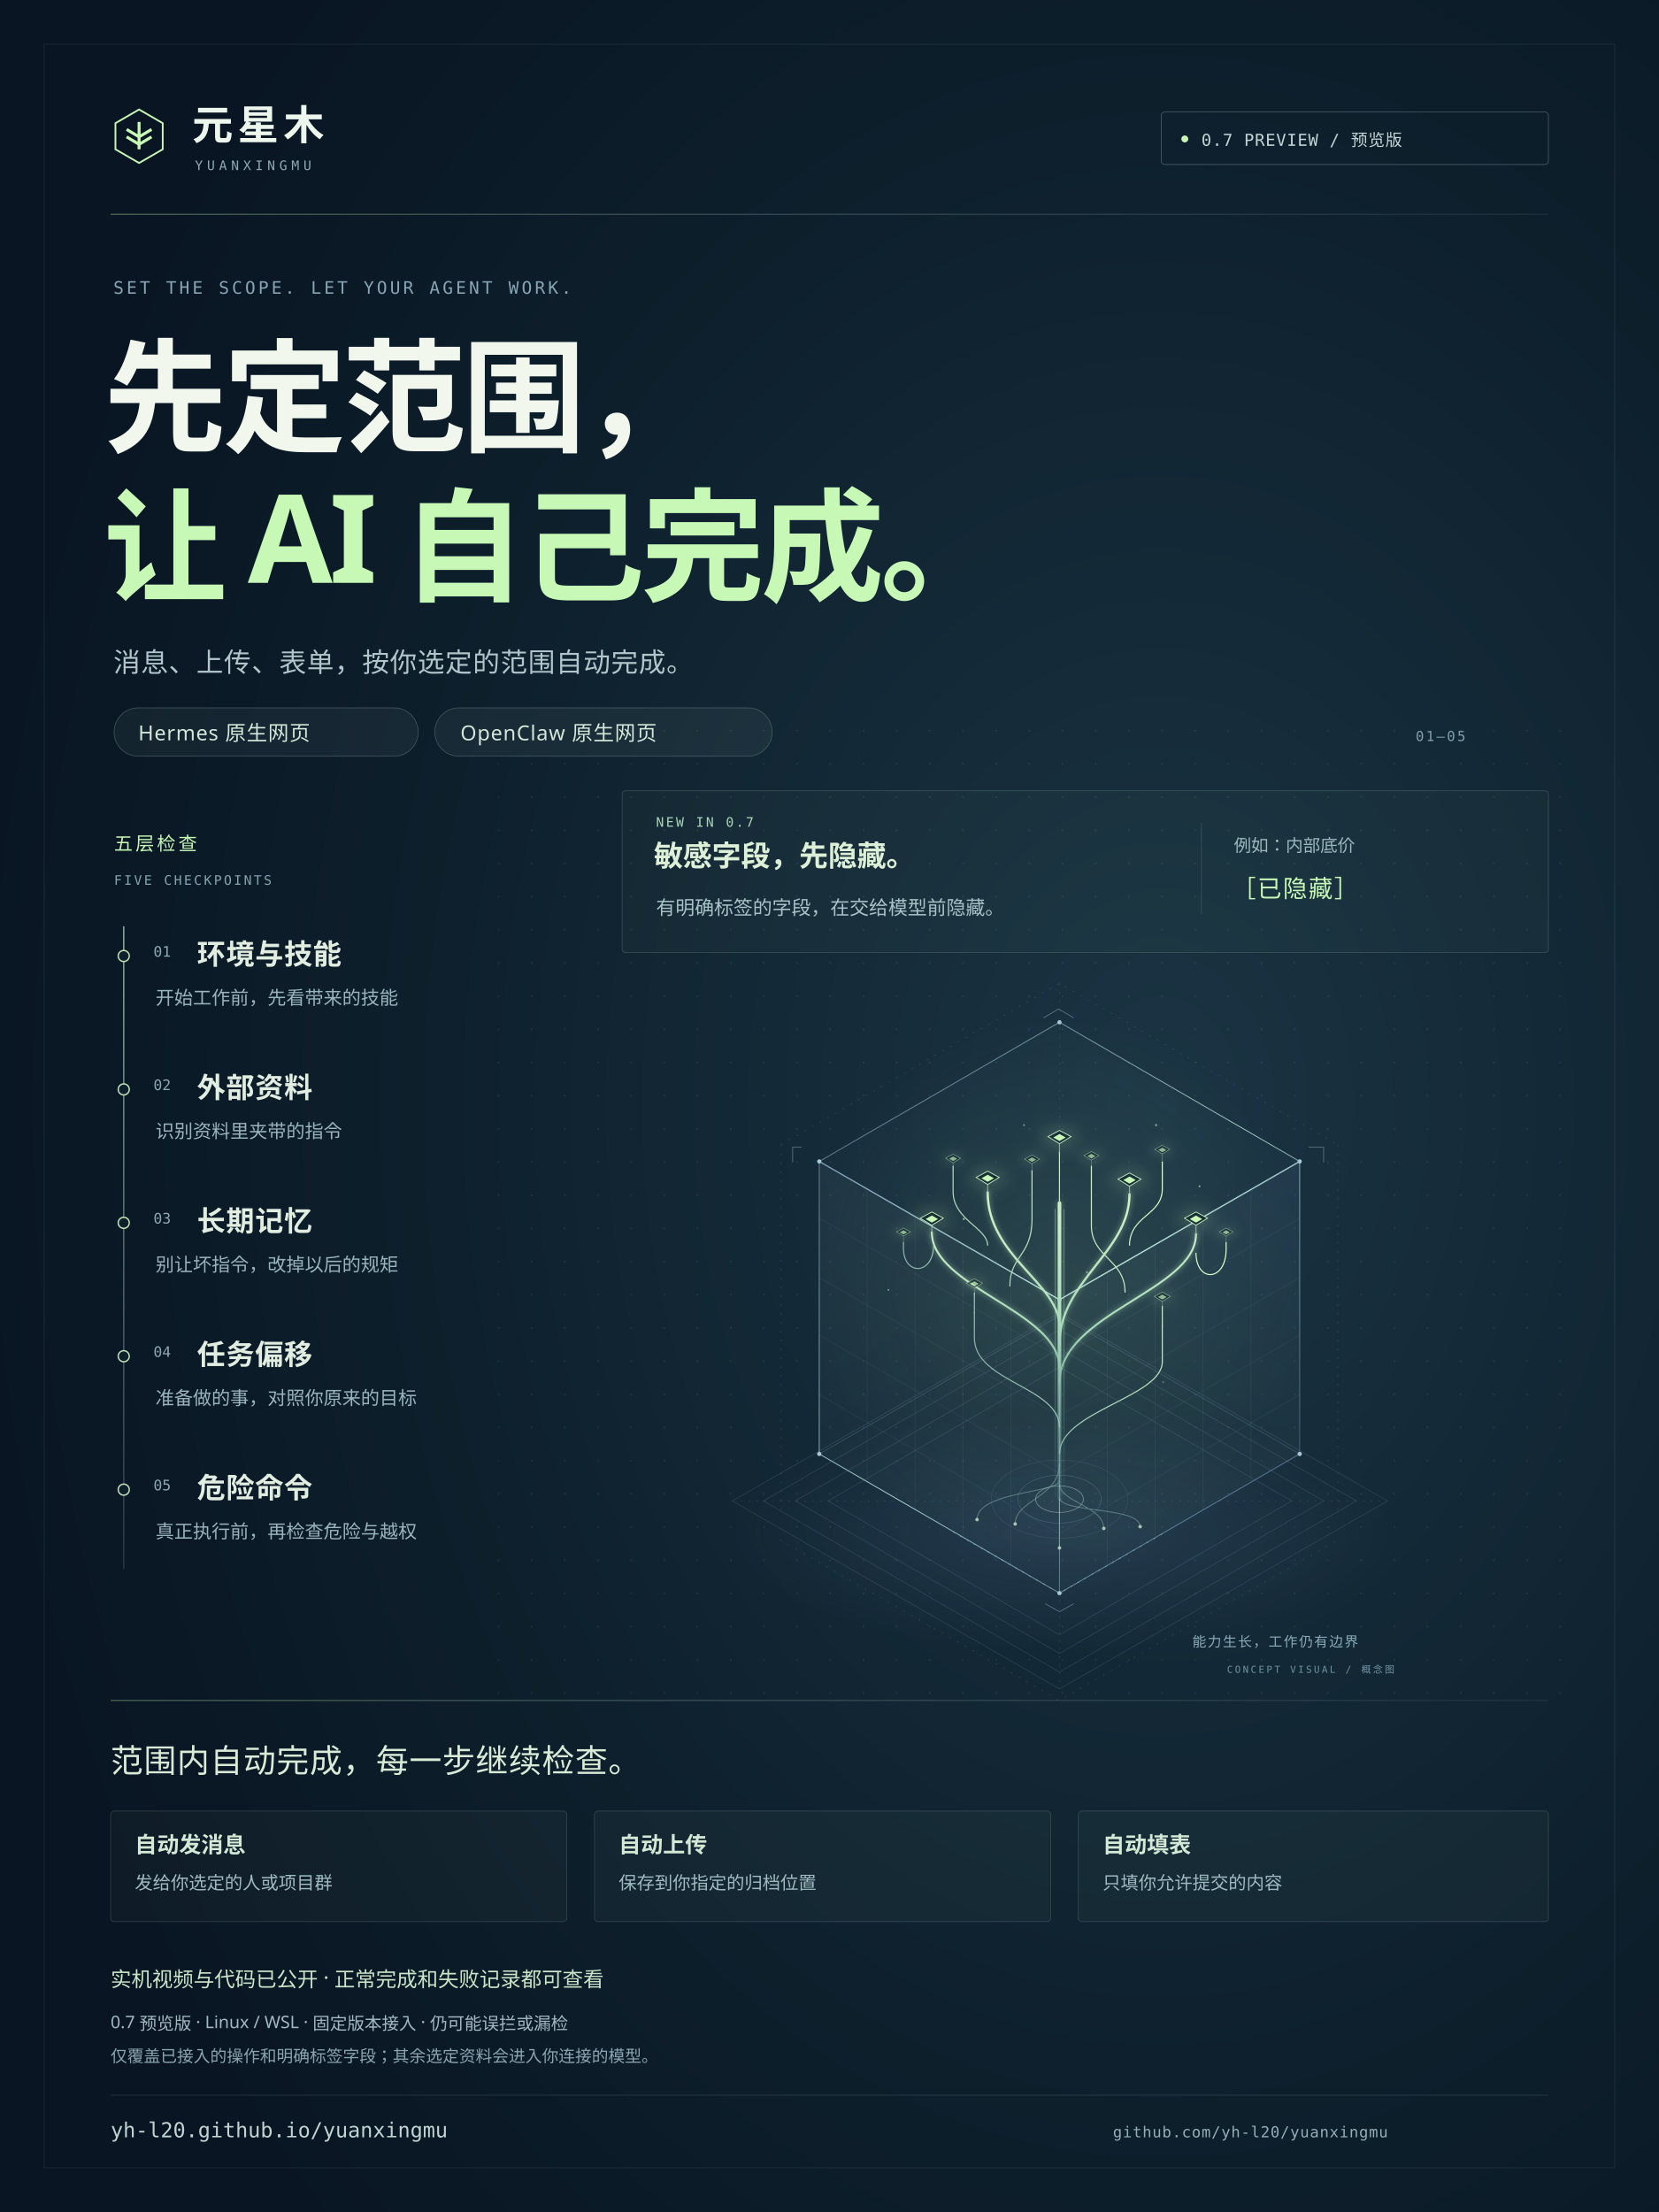
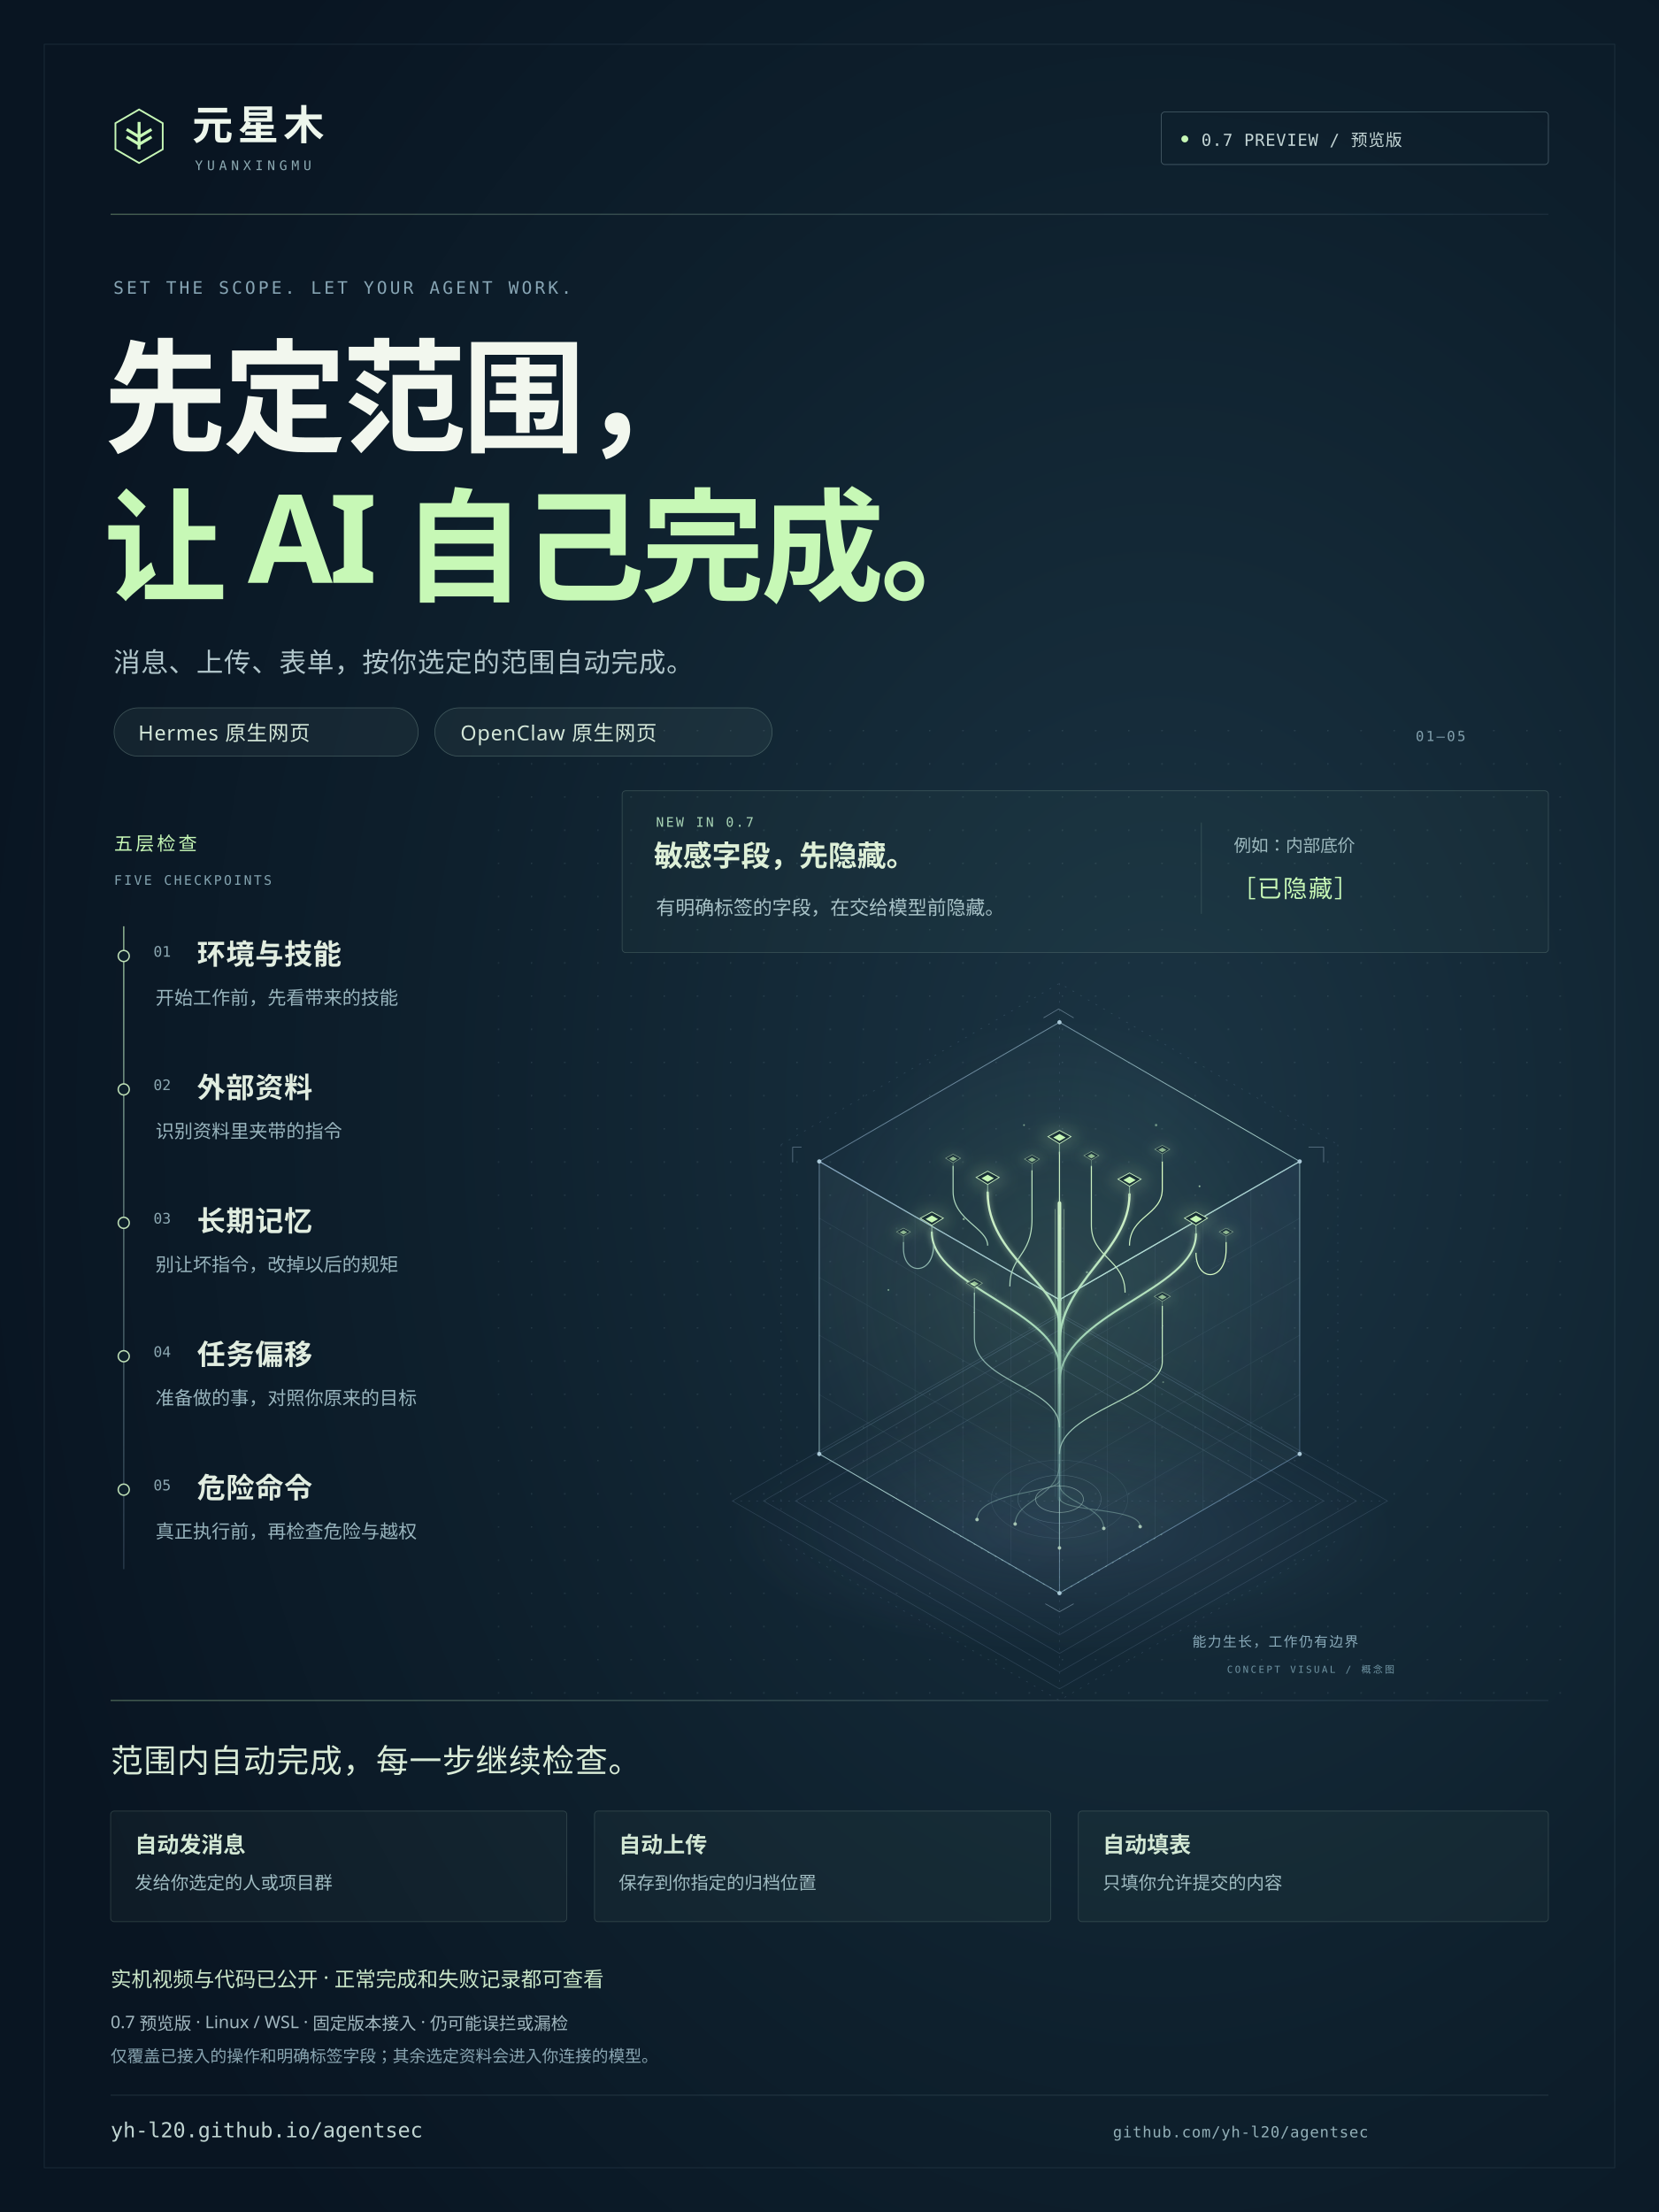
<svg xmlns="http://www.w3.org/2000/svg" width="2400" height="3200" viewBox="0 0 2400 3200" fill="none" role="img" aria-labelledby="v07-title v07-desc">
  <defs>
    <radialGradient id="v07-bg" cx=".7" cy=".5" r=".72">
      <stop stop-color="#1b3443" />
      <stop offset=".6" stop-color="#0e202d" />
      <stop offset="1" stop-color="#091522" />
    </radialGradient>
    <pattern id="v07-dots" width="48" height="48" patternUnits="userSpaceOnUse">
      <circle cx="1" cy="1" r="1.15" fill="#a1bec4" fill-opacity=".16" />
    </pattern>
    <linearGradient id="v07-guide" x1="160" y1="1170" x2="160" y2="2310" gradientUnits="userSpaceOnUse">
      <stop stop-color="#c7f8b6" stop-opacity=".8" />
      <stop offset="1" stop-color="#92afd2" stop-opacity=".18" />
    </linearGradient>
    <linearGradient id="v07-rule" x1="160" y1="0" x2="2250" y2="0" gradientUnits="userSpaceOnUse">
      <stop stop-color="#c7f8b6" stop-opacity=".42" />
      <stop offset="1" stop-color="#9ab7d3" stop-opacity=".12" />
    </linearGradient>
  </defs>
  <rect width="2400" height="3200" fill="url(#v07-bg)" />
  <rect x="64" y="64" width="2272" height="3072" stroke="#95b3be" stroke-opacity=".16" />
  <rect x="720" y="1050" width="1560" height="1420" fill="url(#v07-dots)" />
  <path d="M160 310h2080M160 2460h2080" stroke="url(#v07-rule)" stroke-width="1.4" />
  <g transform="translate(158 153) scale(1.8)" stroke="#c7f8b6">
    <path d="M24 3 43 14v21L24 46 5 35V14L24 3Z" stroke-width="1.4" />
    <path d="M24 35V13M24 25 14 19m10 6 10-6M24 31 14 25m10 6 10-6" stroke-width="2.4" />
  </g>
  <g font-family="Segoe UI, PingFang SC, Microsoft YaHei, sans-serif">
    <text x="278" y="202" font-size="59" font-weight="600" letter-spacing="7" fill="#edf6ec">元星木</text>
    <text x="282" y="246" font-family="Consolas, monospace" font-size="19" letter-spacing="6" fill="#8caab2">YUANXINGMU</text>
    <rect x="1680" y="162" width="560" height="76" rx="5" stroke="#8ba8b2" stroke-opacity=".48" />
    <circle cx="1714" cy="201" r="5" fill="#c7f8b6" />
    <text x="1738" y="211" font-size="24" font-family="Consolas, Microsoft YaHei, monospace" letter-spacing="1" fill="#c3d5d5">0.7 PREVIEW / 预览版</text>
    <text x="164" y="425" font-family="Consolas, monospace" font-size="25" letter-spacing="4" fill="#87a5b4">SET THE SCOPE. LET YOUR AGENT WORK.</text>
    <text x="150" y="640" font-size="178" font-weight="750" letter-spacing="-5" fill="#f2f7ee">先定范围，</text>
    <text x="150" y="856" font-size="178" font-weight="750" letter-spacing="-5" fill="#c7f8b6">让 AI 自己完成。</text>
    <text x="164" y="972" font-size="39" letter-spacing="1" fill="#b1c6cb">消息、上传、表单，按你选定的范围自动完成。</text>
    <rect x="165" y="1024" width="440" height="70" rx="35" fill="#bddfce" fill-opacity=".06" stroke="#96b8ac" stroke-opacity=".35" />
    <text x="200" y="1071" font-family="Segoe UI, Microsoft YaHei, sans-serif" font-size="30" letter-spacing="1" fill="#d4e7d9">Hermes 原生网页</text>
    <rect x="629" y="1024" width="488" height="70" rx="35" fill="#bddfce" fill-opacity=".06" stroke="#96b8ac" stroke-opacity=".35" />
    <text x="666" y="1071" font-family="Segoe UI, Microsoft YaHei, sans-serif" font-size="30" letter-spacing="1" fill="#d4e7d9">OpenClaw 原生网页</text>
    <text x="2048" y="1072" font-family="Consolas, monospace" font-size="20" letter-spacing="3" fill="#82a0ad">01—05</text>
  </g>
  <g font-family="Segoe UI, PingFang SC, Microsoft YaHei, sans-serif">
    <rect x="900" y="1144" width="1340" height="234" rx="5" fill="#c7f8b6" fill-opacity=".025" stroke="#a4c3b2" stroke-opacity=".27" />
    <text x="949" y="1196" font-family="Consolas, monospace" font-size="19" letter-spacing="3" fill="#a9d5b6">NEW IN 0.7</text>
    <text x="946" y="1253" font-size="42" font-weight="600" fill="#ddefd7">敏感字段，先隐藏。</text>
    <text x="949" y="1323" font-size="28" fill="#a8c2c7">有明确标签的字段，在交给模型前隐藏。</text>
    <path d="M1738 1190v132" stroke="#94bba6" stroke-opacity=".25" />
    <text x="1785" y="1232" font-size="25" fill="#9db9be">例如：内部底价</text>
    <text x="1782" y="1298" font-size="35" letter-spacing="2" fill="#c7f8b6">［已隐藏］</text>
  </g>
  <svg x="785" y="1375" width="1480" height="1090" viewBox="0 0 880 850">
    <defs>
      <linearGradient id="edge" x1="170" y1="170" x2="718" y2="690" gradientUnits="userSpaceOnUse">
        <stop stop-color="#96b6d8" stop-opacity=".5" />
        <stop offset=".5" stop-color="#b8e2d8" stop-opacity=".85" />
        <stop offset="1" stop-color="#759bd3" stop-opacity=".23" />
      </linearGradient>
      <linearGradient id="pane-left" x1="179" y1="245" x2="465" y2="710" gradientUnits="userSpaceOnUse">
        <stop stop-color="#b0dce7" stop-opacity=".065" />
        <stop offset="1" stop-color="#a6d5d9" stop-opacity=".008" />
      </linearGradient>
      <linearGradient id="pane-right" x1="722" y1="238" x2="468" y2="639" gradientUnits="userSpaceOnUse">
        <stop stop-color="#97b9f2" stop-opacity=".08" />
        <stop offset="1" stop-color="#a8e9b4" stop-opacity=".018" />
      </linearGradient>
      <linearGradient id="trunk" x1="436" y1="616" x2="435" y2="206" gradientUnits="userSpaceOnUse">
        <stop stop-color="#56838a" stop-opacity=".4" />
        <stop offset=".45" stop-color="#a6d9b9" />
        <stop offset="1" stop-color="#e6ffd0" />
      </linearGradient>
      <linearGradient id="branch" x1="283" y1="532" x2="599" y2="299" gradientUnits="userSpaceOnUse">
        <stop stop-color="#7297a6" stop-opacity=".7" />
        <stop offset=".4" stop-color="#a5d0bb" />
        <stop offset="1" stop-color="#dcffc5" />
      </linearGradient>
      <linearGradient id="leaf" x1="0" y1="0" x2="24" y2="30" gradientUnits="userSpaceOnUse">
        <stop stop-color="#e3ffd0" />
        <stop offset="1" stop-color="#7cab8e" />
      </linearGradient>
      <radialGradient id="halo">
        <stop stop-color="#c8ffb1" stop-opacity=".1" />
        <stop offset="1" stop-color="#b7e7bb" stop-opacity="0" />
      </radialGradient>
      <radialGradient id="floor">
        <stop stop-color="#8da9d6" stop-opacity=".14" />
        <stop offset="1" stop-color="#8da9d6" stop-opacity="0" />
      </radialGradient>
      <filter id="glow" x="-80%" y="-80%" width="260%" height="260%">
        <feGaussianBlur stdDeviation="8" />
      </filter>
      <filter id="lineglow" x="-15%" y="-15%" width="130%" height="130%">
        <feGaussianBlur stdDeviation="2.8" />
      </filter>
      <g id="leaf-node">
        <ellipse cx="0" cy="0" rx="21" ry="13" fill="#d3ffb9" opacity=".14" filter="url(#glow)" />
        <path d="m0-8 13 7-13 8-13-8L0-8Z" fill="#182f35" stroke="#c6ecc0" stroke-width=".9" />
        <path d="m0-4 7 4-7 4-7-4 7-4Z" fill="#c7f8b6" />
        <path d="M0 7v12" stroke="#a8d5b5" stroke-width="1.2" opacity=".7" />
      </g>
    </defs>
    <ellipse cx="448" cy="655" rx="375" ry="135" fill="url(#floor)" />
    <ellipse cx="444" cy="382" rx="282" ry="310" fill="url(#halo)" />
    <g opacity=".21" stroke="#91abce" stroke-width=".7">
      <path d="m77 621 369-212 370 212-370 212L77 621Z" />
      <path d="m112 621 334-193 335 193-335 193-334-193Z" />
      <path d="m148 621 298-172 298 172-298 172-298-172Z" />
      <path d="m185 621 261-151 262 151-262 151-261-151Z" />
      <path d="M446 409v424M77 621h739" stroke-dasharray="2 7" />
    </g>
    <g stroke="#6988a3" stroke-width=".75" stroke-dasharray="2 8" opacity=".3">
      <path d="M132 219 446 37l314 182M446 37v373M132 219v420M760 219v420" />
      <path d="m131 665 315 181 314-181" />
    </g>
    <path d="m175 238 271 156 271-156-271-157-271 157Z" fill="#95bfe9" fill-opacity=".025" stroke="url(#edge)" stroke-width="1" />
    <path d="m175 238 271 156v331L175 568V238Z" fill="url(#pane-left)" />
    <path d="m717 238-271 156v331l271-157V238Z" fill="url(#pane-right)" />
    <path d="m175 568 271-156 271 156-271 157-271-157Z" stroke="#7fa2be" stroke-width=".8" opacity=".3" />
    <g stroke="#82a2bb" stroke-width=".65" opacity=".13">
      <path d="m175 302 271 157 271-157M175 369l271 156 271-156M175 434l271 156 271-156M175 501l271 157 271-157" />
      <path d="m229 269 0 331m54-300v331m54-300v331m54-300v331M500 363v331m54-362v331m54-363v331m54-362v331" />
    </g>
    <g stroke="url(#edge)" stroke-width="1">
      <path d="M175 238v330l271 157 271-157V238M446 394v331" />
      <path d="m175 238 271 156 271-156" stroke-width="1.4" />
    </g>
    <g fill="#aac9d8">
      <circle cx="175" cy="238" r="2.4" />
      <circle cx="717" cy="238" r="2.4" />
      <circle cx="446" cy="81" r="2.4" />
      <circle cx="446" cy="394" r="2.4" />
      <circle cx="446" cy="725" r="2.4" />
      <circle cx="175" cy="568" r="2.4" />
      <circle cx="717" cy="568" r="2.4" />
    </g>
    <g stroke="url(#trunk)" stroke-width="7" stroke-linecap="round" opacity=".22" filter="url(#lineglow)">
      <path d="M446 619V285M446 471c0-64-144-91-144-153M446 424c0-48-81-79-81-151M446 488c0-79 154-104 154-168M446 444c0-71 79-104 79-169" />
    </g>
    <g stroke="url(#trunk)" stroke-linecap="round">
      <path d="M446 619V285" stroke-width="4" />
      <path d="M441 616V292M451 616V292" stroke-width=".7" opacity=".5" />
      <path d="M446 471c0-64-144-91-144-153" stroke-width="2.2" />
      <path d="M446 424c0-48-81-79-81-151" stroke-width="2.5" />
      <path d="M446 488c0-79 154-104 154-168" stroke-width="2.2" />
      <path d="M446 444c0-71 79-104 79-169" stroke-width="2.5" />
    </g>
    <g stroke="url(#branch)" stroke-width="1.25">
      <path d="M446 538c0-46-96-51-96-101v-29M446 568c0-48 116-64 116-104v-41M365 333c0-20-39-29-39-61v-29M390 379c0-35 25-34 25-76v-55M525 333c0-34 37-34 37-64v-31M520 386c0-38-38-39-38-76v-67M304 332c0 35-34 35-34 4v-7M600 341c0 34 34 33 34-4v-8" />
      <path d="M446 298v-71M350 409v-23M562 424v-23" />
    </g>
    <g stroke="#96c3b8" stroke-width="1.1" opacity=".45">
      <path d="M446 579c0 38-50 41-50 68M446 602c0 20 50 25 50 50M446 598c0 14-93 12-93 44M446 617c0 18 91 10 91 33M446 619v55" />
      <path d="m326 656 120 69 120-69" stroke-dasharray="2 7" />
    </g>
    <g fill="#b2d1bd" opacity=".9">
      <circle cx="396" cy="647" r="2" />
      <circle cx="496" cy="652" r="2" />
      <circle cx="353" cy="642" r="2" />
      <circle cx="537" cy="650" r="2" />
      <circle cx="446" cy="674" r="2" />
    </g>
    <use href="#leaf-node" transform="translate(446 211)" />
    <use href="#leaf-node" transform="translate(365 257)" />
    <use href="#leaf-node" transform="translate(525 259)" />
    <use href="#leaf-node" transform="translate(302 303)" />
    <use href="#leaf-node" transform="translate(600 303)" />
    <g opacity=".66">
      <use href="#leaf-node" transform="translate(326 235) scale(.65)" />
      <use href="#leaf-node" transform="translate(415 236) scale(.65)" />
      <use href="#leaf-node" transform="translate(482 232) scale(.65)" />
      <use href="#leaf-node" transform="translate(562 225) scale(.65)" />
      <use href="#leaf-node" transform="translate(270 318) scale(.6)" />
      <use href="#leaf-node" transform="translate(634 318) scale(.6)" />
      <use href="#leaf-node" transform="translate(350 376) scale(.7)" />
      <use href="#leaf-node" transform="translate(562 391) scale(.7)" />
    </g>
    <ellipse cx="446" cy="619" rx="27" ry="15" fill="#bfe0ba" fill-opacity=".04" stroke="#a3c4bd" stroke-width=".8" opacity=".6" />
    <ellipse cx="446" cy="619" rx="47" ry="27" stroke="#9bbfce" stroke-width=".6" opacity=".3" />
    <ellipse cx="446" cy="619" rx="77" ry="44" stroke="#9bbfce" stroke-width=".6" opacity=".15" />
    <g fill="#bce9c0">
      <circle cx="406" cy="197" r="1" opacity=".6" />
      <circle cx="555" cy="197" r="1.4" opacity=".5" />
      <circle cx="604" cy="266" r="1" opacity=".8" />
      <circle cx="338" cy="303" r="1.3" opacity=".6" />
      <circle cx="477" cy="363" r="1.2" opacity=".5" />
      <circle cx="253" cy="383" r="1" opacity=".6" />
      <circle cx="563" cy="487" r="1" opacity=".4" />
    </g>
    <g stroke="#a6c1d6" opacity=".5" stroke-width=".8">
      <path d="M155 222h-10v17M727 222h17v17M428 76l17-10 17 10M430 737l16 9 16-9" />
    </g>
  </svg>
  <g font-family="Segoe UI, PingFang SC, Microsoft YaHei, sans-serif">
    <text x="165" y="1230" font-size="27" letter-spacing="4" fill="#c7f8b6">五层检查</text>
    <text x="165" y="1280" font-family="Consolas, monospace" font-size="19" letter-spacing="3" fill="#83a3af">FIVE CHECKPOINTS</text>
    <path d="M179 1340v930" stroke="url(#v07-guide)" stroke-width="2" />
    <circle cx="179" cy="1383" r="8" fill="#0e202b" stroke="#bfe0b7" stroke-width="2" />
    <text x="222" y="1384" font-family="Consolas, monospace" font-size="21" fill="#8ca8b2">01</text>
    <text x="285" y="1395" font-size="41" font-weight="600" letter-spacing="1" fill="#e1ede0">环境与技能</text>
    <text x="225" y="1453" font-size="27" fill="#98b4bd">开始工作前，先看带来的技能</text>
    <circle cx="179" cy="1576" r="8" fill="#0e202b" stroke="#bfe0b7" stroke-width="2" />
    <text x="222" y="1577" font-family="Consolas, monospace" font-size="21" fill="#8ca8b2">02</text>
    <text x="285" y="1588" font-size="41" font-weight="600" letter-spacing="1" fill="#e1ede0">外部资料</text>
    <text x="225" y="1646" font-size="27" fill="#98b4bd">识别资料里夹带的指令</text>
    <circle cx="179" cy="1769" r="8" fill="#0e202b" stroke="#bfe0b7" stroke-width="2" />
    <text x="222" y="1770" font-family="Consolas, monospace" font-size="21" fill="#8ca8b2">03</text>
    <text x="285" y="1781" font-size="41" font-weight="600" letter-spacing="1" fill="#e1ede0">长期记忆</text>
    <text x="225" y="1839" font-size="27" fill="#98b4bd">别让坏指令，改掉以后的规矩</text>
    <circle cx="179" cy="1962" r="8" fill="#0e202b" stroke="#bfe0b7" stroke-width="2" />
    <text x="222" y="1963" font-family="Consolas, monospace" font-size="21" fill="#8ca8b2">04</text>
    <text x="285" y="1974" font-size="41" font-weight="600" letter-spacing="1" fill="#e1ede0">任务偏移</text>
    <text x="225" y="2032" font-size="27" fill="#98b4bd">准备做的事，对照你原来的目标</text>
    <circle cx="179" cy="2155" r="8" fill="#0e202b" stroke="#bfe0b7" stroke-width="2" />
    <text x="222" y="2156" font-family="Consolas, monospace" font-size="21" fill="#8ca8b2">05</text>
    <text x="285" y="2167" font-size="41" font-weight="600" letter-spacing="1" fill="#e1ede0">危险命令</text>
    <text x="225" y="2225" font-size="27" fill="#98b4bd">真正执行前，再检查危险与越权</text>
    <text x="1725" y="2382" font-size="20" letter-spacing="2" fill="#8aabba">能力生长，工作仍有边界</text>
    <text x="1775" y="2420" font-family="Consolas, monospace" font-size="14" letter-spacing="3" fill="#6f93a2">CONCEPT VISUAL / 概念图</text>
    <text x="160" y="2564" font-size="47" font-weight="500" letter-spacing="1" fill="#d9ebd7">范围内自动完成，每一步继续检查。</text>
    <g fill="#c7f8b6" fill-opacity=".035" stroke="#a4c3b2" stroke-opacity=".24">
      <rect x="160" y="2620" width="660" height="160" rx="5" />
      <rect x="860" y="2620" width="660" height="160" rx="5" />
      <rect x="1560" y="2620" width="680" height="160" rx="5" />
    </g>
    <g font-size="32" fill="#d3e8d5" font-weight="600">
      <text x="195" y="2680">自动发消息</text>
      <text x="895" y="2680">自动上传</text>
      <text x="1595" y="2680">自动填表</text>
    </g>
    <g font-size="26" fill="#9fbbc1">
      <text x="195" y="2733">发给你选定的人或项目群</text>
      <text x="895" y="2733">保存到你指定的归档位置</text>
      <text x="1595" y="2733">只填你允许提交的内容</text>
    </g>
    <text x="160" y="2874" font-size="30" fill="#cae6c8">实机视频与代码已公开 · 正常完成和失败记录都可查看</text>
    <text x="160" y="2934" font-size="25" fill="#a3b9c1">0.7 预览版 · Linux / WSL · 固定版本接入 · 仍可能误拦或漏检</text>
    <text x="160" y="2983" font-size="24" fill="#89a5b1">仅覆盖已接入的操作和明确标签字段；其余选定资料会进入你连接的模型。</text>
    <path d="M160 3031h2080" stroke="#87a4ad" stroke-opacity=".25" />
-     <a href="https://yh-l20.github.io/yuanxingmu/">
-       <text x="160" y="3092" font-family="Consolas, monospace" font-size="30" fill="#c0d5d2">yh-l20.github.io/yuanxingmu</text>
+     <a href="https://github.com/yh-l20/agentsec">
+       <text x="1610" y="3092" font-family="Consolas, monospace" font-size="22" letter-spacing="1" fill="#92afb7">github.com/yh-l20/agentsec</text>
    </a>
-     <a href="https://github.com/yh-l20/yuanxingmu">
-       <text x="1610" y="3092" font-family="Consolas, monospace" font-size="22" letter-spacing="1" fill="#92afb7">github.com/yh-l20/yuanxingmu</text>
+     <a href="https://yh-l20.github.io/agentsec/">
+       <text x="160" y="3092" font-family="Consolas, monospace" font-size="30" fill="#c0d5d2">yh-l20.github.io/agentsec</text>
    </a>
  </g>
</svg>
